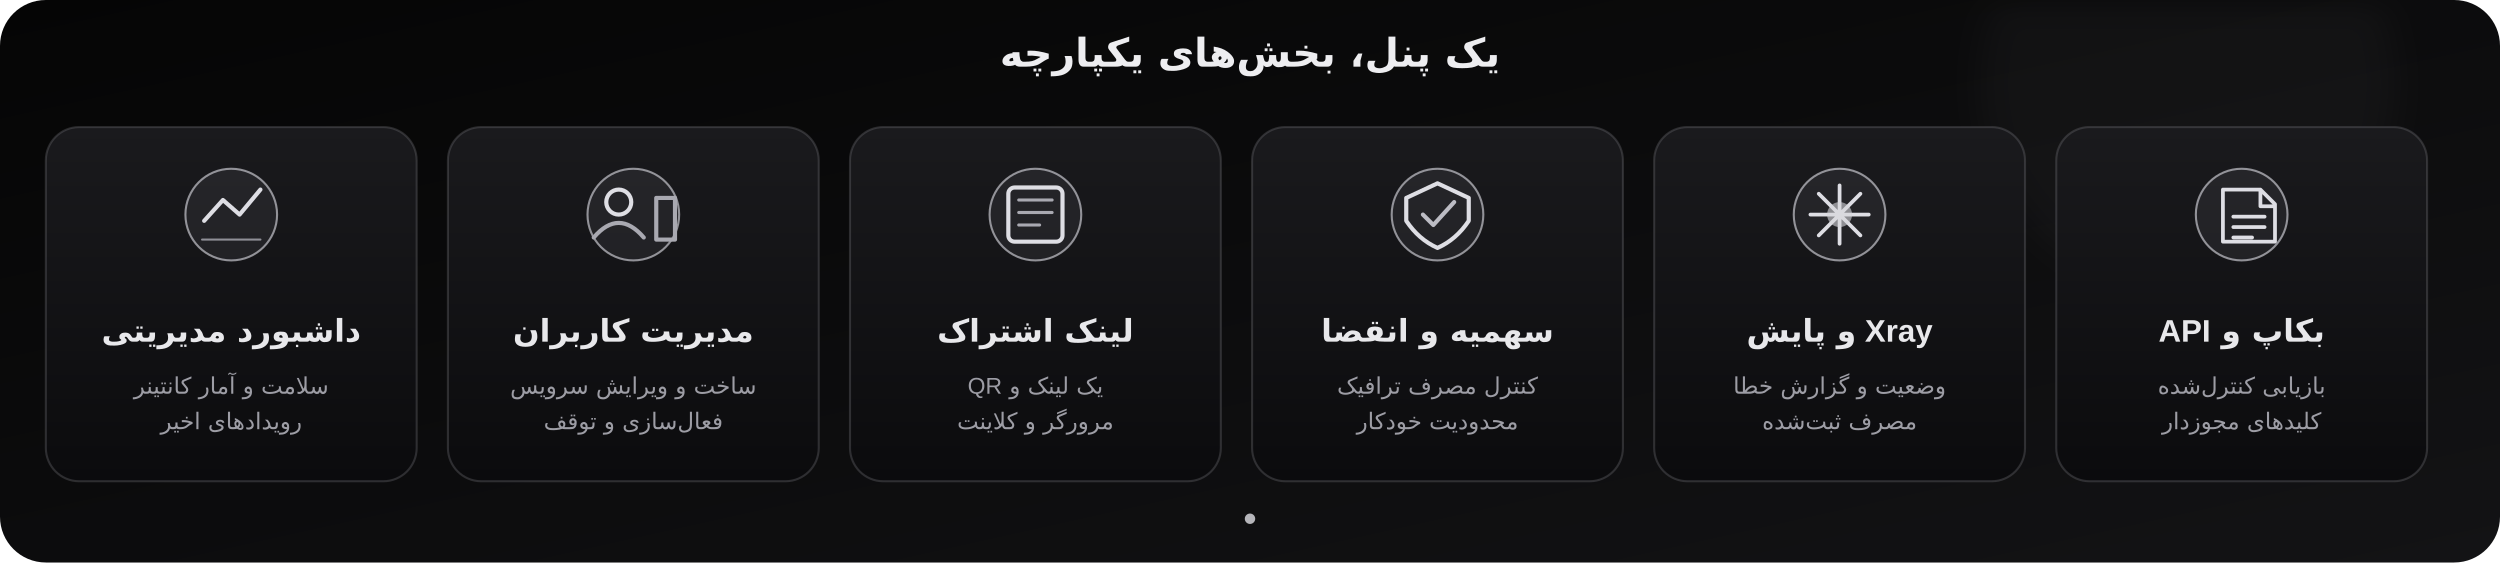
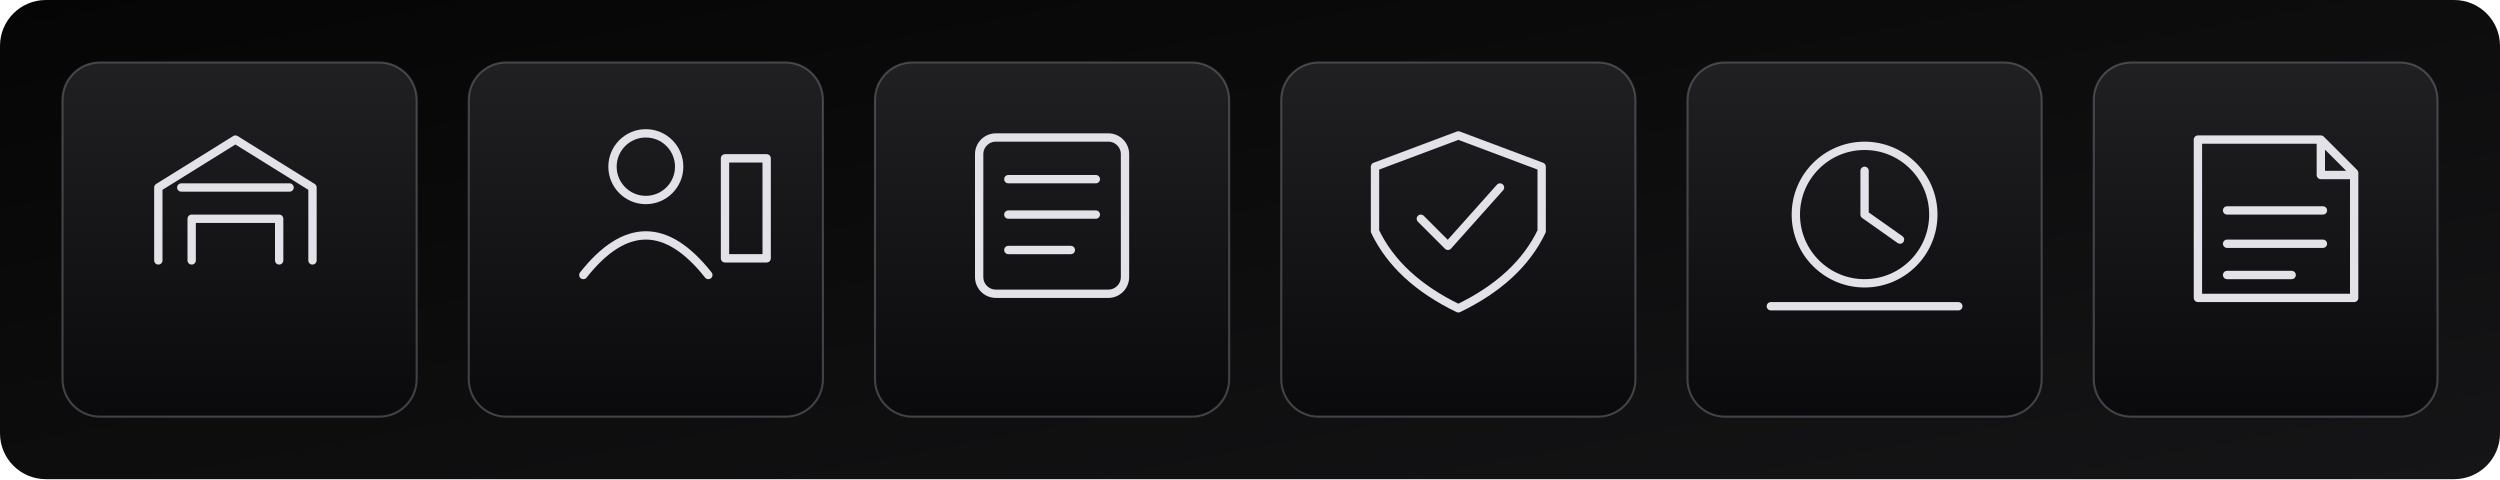
- <svg xmlns="http://www.w3.org/2000/svg" width="1200" height="270" viewBox="0 0 1200 270" role="img" aria-labelledby="title desc">
+ <svg xmlns="http://www.w3.org/2000/svg" width="1200" height="230" viewBox="0 0 1200 230" role="img" aria-label="شش نماد امکانات Void">
  <defs>
-     <linearGradient id="bg" x1="0" y1="0" x2="1" y2="1">
+     <linearGradient id="bg" x2="1" y2="1">
      <stop stop-color="#050505" />
-       <stop offset="1" stop-color="#131315" />
+       <stop offset="1" stop-color="#151517" />
    </linearGradient>
-     <linearGradient id="line" x1="0" y1="0" x2="1" y2="0">
-       <stop stop-color="#73737a" stop-opacity=".12" />
-       <stop offset=".5" stop-color="#dedee4" stop-opacity=".72" />
-       <stop offset="1" stop-color="#73737a" stop-opacity=".12" />
+     <linearGradient id="panel" x2="0" y2="1">
+       <stop stop-color="#202023" />
+       <stop offset="1" stop-color="#0a0a0c" />
    </linearGradient>
-     <linearGradient id="panel" x1="0" y1="0" x2="0" y2="1">
-       <stop stop-color="#1a1a1d" />
-       <stop offset="1" stop-color="#0b0b0d" />
-     </linearGradient>
-     <filter id="glow">
-       <feGaussianBlur stdDeviation="8" />
-     </filter>
  </defs>
-   <rect width="1200" height="270" rx="22" fill="url(#bg)" />
-   <circle cx="1050" cy="40" r="100" fill="#d7d7dd" opacity=".035" filter="url(#glow)" />
-   <text x="600" y="32" fill="#ededf0" font-family="Vazirmatn,Tahoma,Arial,sans-serif" direction="rtl" unicode-bidi="plaintext" font-size="19" font-weight="700" text-anchor="middle">یک پنل، بخش‌های یکپارچه</text>
-   <path d="M40 45 H1160" stroke="url(#line)" stroke-width="1" />
-   <g font-family="Vazirmatn,Tahoma,Arial,sans-serif" direction="rtl" unicode-bidi="plaintext" text-anchor="middle" fill="#e8e8eb" stroke-linecap="round" stroke-linejoin="round">
-     <g transform="translate(22 61)">
-       <rect width="178" height="170" rx="16" fill="url(#panel)" stroke="#77777f" stroke-opacity=".32" />
-       <circle cx="89" cy="42" r="22" fill="#aaaab2" fill-opacity=".09" stroke="#c5c5cc" stroke-opacity=".7" />
-       <path d="M76 45 L85 35 L93 42 L103 30" stroke="#dedee4" stroke-width="2" fill="none" />
-       <path d="M75 54 H103" stroke="#8f8f97" />
-       <text x="89" y="103" font-size="15" font-weight="700">داشبورد مدیریتی</text>
-       <text x="89" y="128" font-size="11" fill="#9d9da5">سلامت و آمار کانتینر</text>
-       <text x="89" y="145" font-size="11" fill="#9d9da5">رویدادهای اخیر</text>
-     </g>
-     <g transform="translate(215 61)">
-       <rect width="178" height="170" rx="16" fill="url(#panel)" stroke="#77777f" stroke-opacity=".32" />
-       <circle cx="89" cy="42" r="22" fill="#aaaab2" fill-opacity=".09" stroke="#c5c5cc" stroke-opacity=".7" />
-       <circle cx="82" cy="36" r="6" fill="none" stroke="#dedee4" stroke-width="2" />
-       <path d="M70 53 Q82 39 94 53 M100 34 h9 v20 h-9 z" fill="none" stroke="#a9a9b1" stroke-width="2" />
-       <text x="89" y="103" font-size="15" font-weight="700">مدیریت کاربران</text>
-       <text x="89" y="128" font-size="11" fill="#9d9da5">ساخت و ویرایش سرویس</text>
-       <text x="89" y="145" font-size="11" fill="#9d9da5">فعال‌سازی و توقف</text>
-     </g>
-     <g transform="translate(408 61)">
-       <rect width="178" height="170" rx="16" fill="url(#panel)" stroke="#77777f" stroke-opacity=".32" />
-       <circle cx="89" cy="42" r="22" fill="#aaaab2" fill-opacity=".09" stroke="#c5c5cc" stroke-opacity=".7" />
-       <rect x="76" y="29" width="26" height="26" rx="3" fill="none" stroke="#dedee4" stroke-width="2" />
-       <path d="M81 35 h16 M81 41 h16 M81 47 h10" stroke="#a9a9b1" stroke-width="1.5" />
-       <text x="89" y="103" font-size="15" font-weight="700">لینک اشتراک</text>
-       <text x="89" y="128" font-size="11" fill="#9d9da5">یک لینک و QR</text>
-       <text x="89" y="145" font-size="11" fill="#9d9da5">مرورگر و کلاینت</text>
-     </g>
-     <g transform="translate(601 61)">
-       <rect width="178" height="170" rx="16" fill="url(#panel)" stroke="#77777f" stroke-opacity=".32" />
-       <circle cx="89" cy="42" r="22" fill="#aaaab2" fill-opacity=".09" stroke="#c5c5cc" stroke-opacity=".7" />
-       <path d="M89 27 L104 34 V45 Q98 54 89 58 Q80 54 74 45 V34 Z" fill="none" stroke="#dedee4" stroke-width="2" />
-       <path d="M82 42 l5 5 10 -11" fill="none" stroke="#bcbcc4" stroke-width="2" />
-       <text x="89" y="103" font-size="15" font-weight="700">سهمیه و انقضا</text>
-       <text x="89" y="128" font-size="11" fill="#9d9da5">کنترل مصرف ترافیک</text>
-       <text x="89" y="145" font-size="11" fill="#9d9da5">محدودیت خودکار</text>
-     </g>
-     <g transform="translate(794 61)">
-       <rect width="178" height="170" rx="16" fill="url(#panel)" stroke="#77777f" stroke-opacity=".32" />
-       <circle cx="89" cy="42" r="22" fill="#aaaab2" fill-opacity=".09" stroke="#c5c5cc" stroke-opacity=".7" />
-       <path d="M89 28 V56 M75 42 H103 M79 32 L99 52 M99 32 L79 52" stroke="#dedee4" stroke-width="1.8" />
-       <circle cx="89" cy="42" r="6" fill="#d5d5db" fill-opacity=".6" />
-       <text x="89" y="103" font-size="15" font-weight="700">Xray و پایش</text>
-       <text x="89" y="128" font-size="11" fill="#9d9da5">وضعیت و گزارش خطا</text>
-       <text x="89" y="145" font-size="11" fill="#9d9da5">مصرف ثبت‌شده</text>
-     </g>
-     <g transform="translate(987 61)">
-       <rect width="178" height="170" rx="16" fill="url(#panel)" stroke="#77777f" stroke-opacity=".32" />
-       <circle cx="89" cy="42" r="22" fill="#aaaab2" fill-opacity=".09" stroke="#c5c5cc" stroke-opacity=".7" />
-       <path d="M80 30 h18 l7 7 v18 H80 Z M98 30 v8 h7 M85 43 h15 M85 48 h15 M85 53 h9" fill="none" stroke="#dedee4" stroke-width="1.8" />
-       <text x="89" y="103" font-size="15" font-weight="700">بکاپ و API</text>
-       <text x="89" y="128" font-size="11" fill="#9d9da5">بازیابی کنترل‌شده</text>
-       <text x="89" y="145" font-size="11" fill="#9d9da5">کلیدهای مجوزدار</text>
-     </g>
+   <rect width="1200" height="230" rx="22" fill="url(#bg)" />
+   <g fill="url(#panel)" stroke="#777780" stroke-opacity=".5">
+     <rect x="30" y="30" width="170" height="170" rx="18" />
+     <rect x="225" y="30" width="170" height="170" rx="18" />
+     <rect x="420" y="30" width="170" height="170" rx="18" />
+     <rect x="615" y="30" width="170" height="170" rx="18" />
+     <rect x="810" y="30" width="170" height="170" rx="18" />
+     <rect x="1005" y="30" width="165" height="170" rx="18" />
  </g>
-   <path d="M40 249 H1160" stroke="url(#line)" stroke-width="1" />
-   <circle cx="600" cy="249" r="2.5" fill="#dedee4" fill-opacity=".8" />
+   <g fill="none" stroke="#e2e2e8" stroke-width="4" stroke-linecap="round" stroke-linejoin="round">
+     <path d="M76 125 V90 L113 67 L150 90 V125 M92 125 V105 H134 V125 M87 90 H139" />
+     <circle cx="310" cy="80" r="16" />
+     <path d="M280 132 Q310 94 340 132 M348 76 h20 v48 h-20z" />
+     <rect x="470" y="66" width="70" height="75" rx="8" />
+     <path d="M484 86 H526 M484 103 H526 M484 120 H514" />
+     <path d="M700 65 L740 80 V111 Q729 134 700 148 Q671 134 660 111 V80 Z M682 105 l13 13 25 -28" />
+     <circle cx="895" cy="103" r="33" />
+     <path d="M895 82 V103 L912 115 M850 147 H940" />
+     <path d="M1055 67 H1114 L1130 83 V143 H1055 Z M1114 67 V84 H1130 M1069 101 H1115 M1069 117 H1115 M1069 132 H1100" />
+   </g>
</svg>
